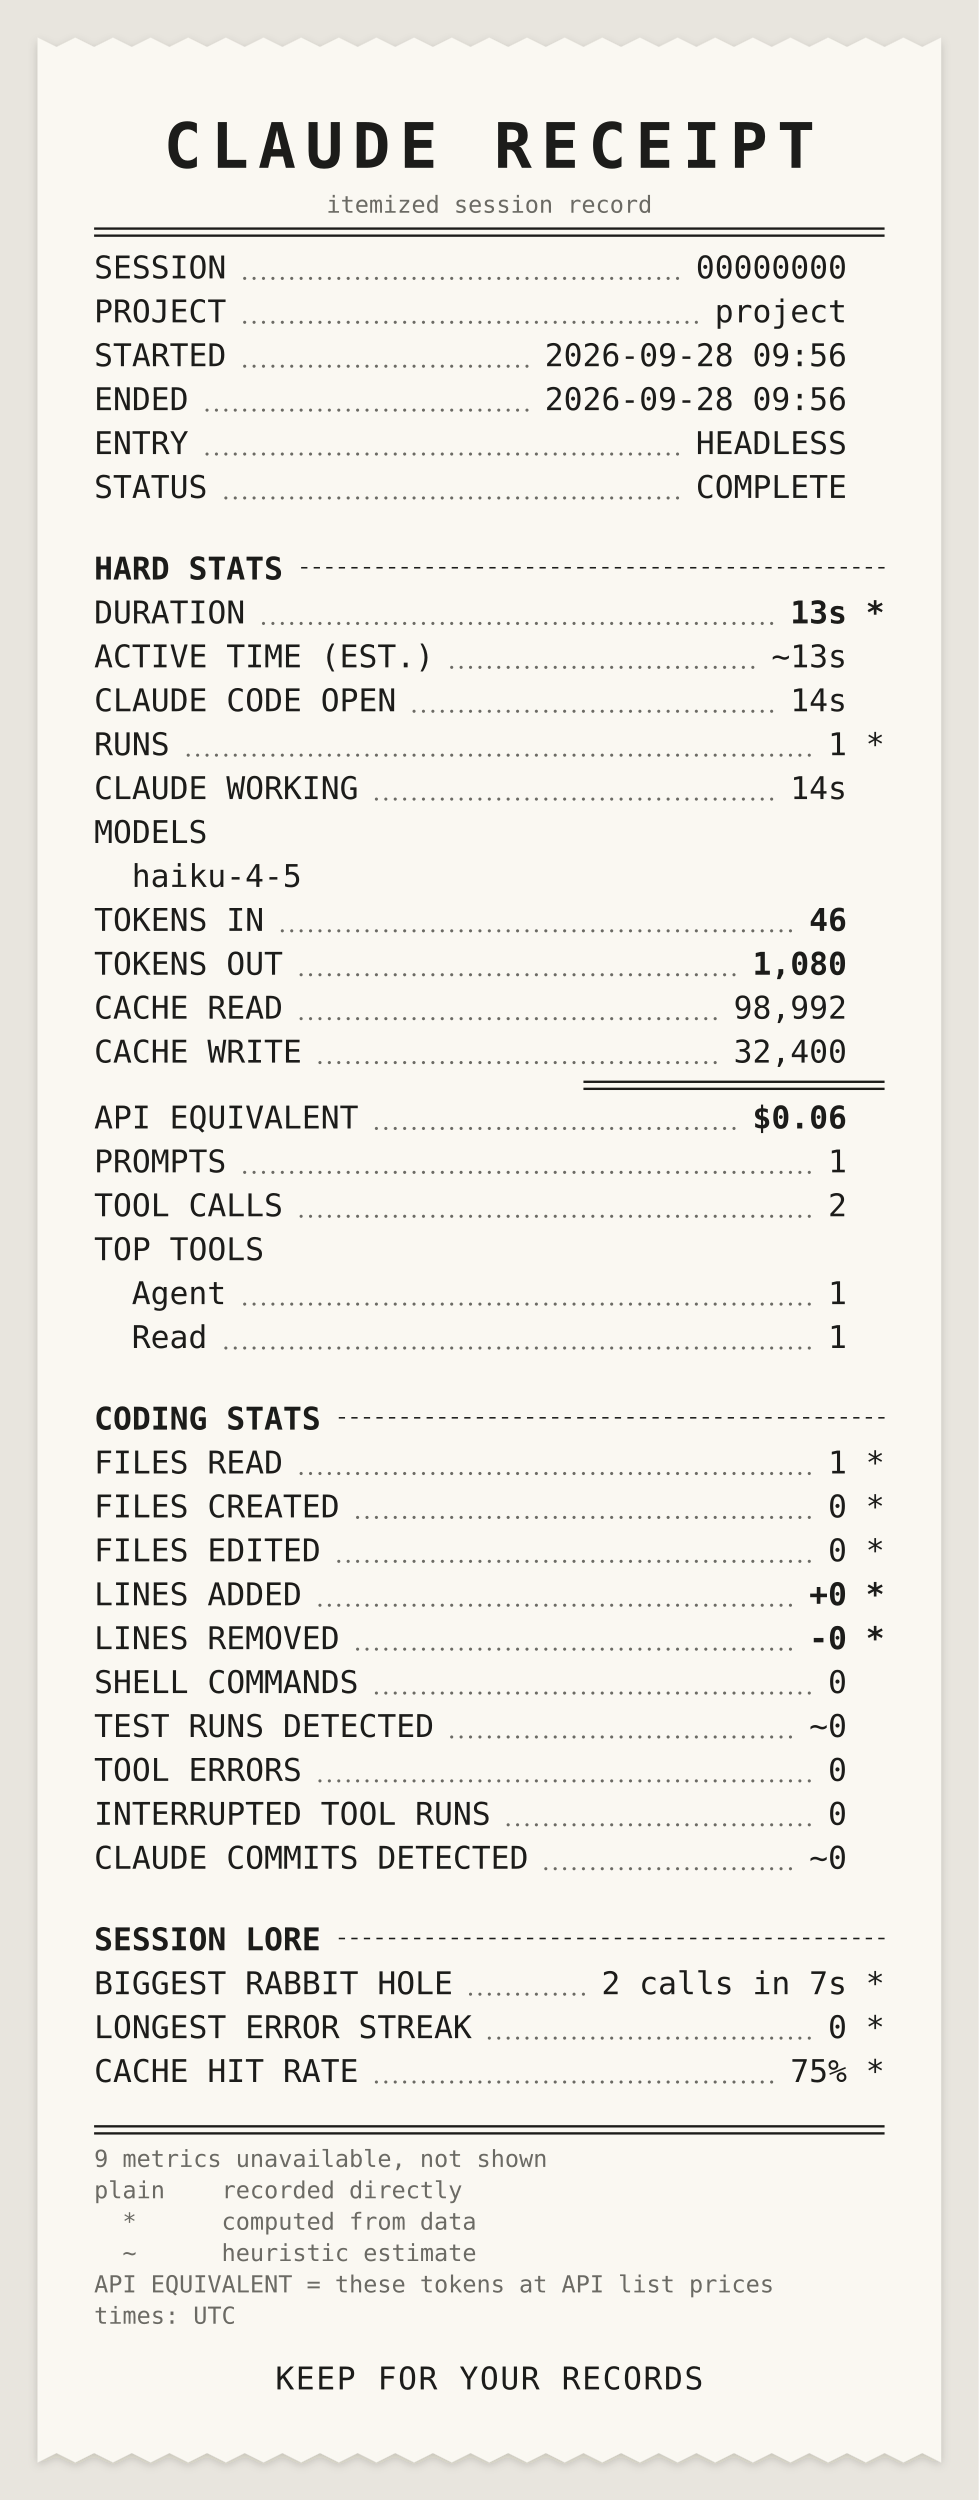
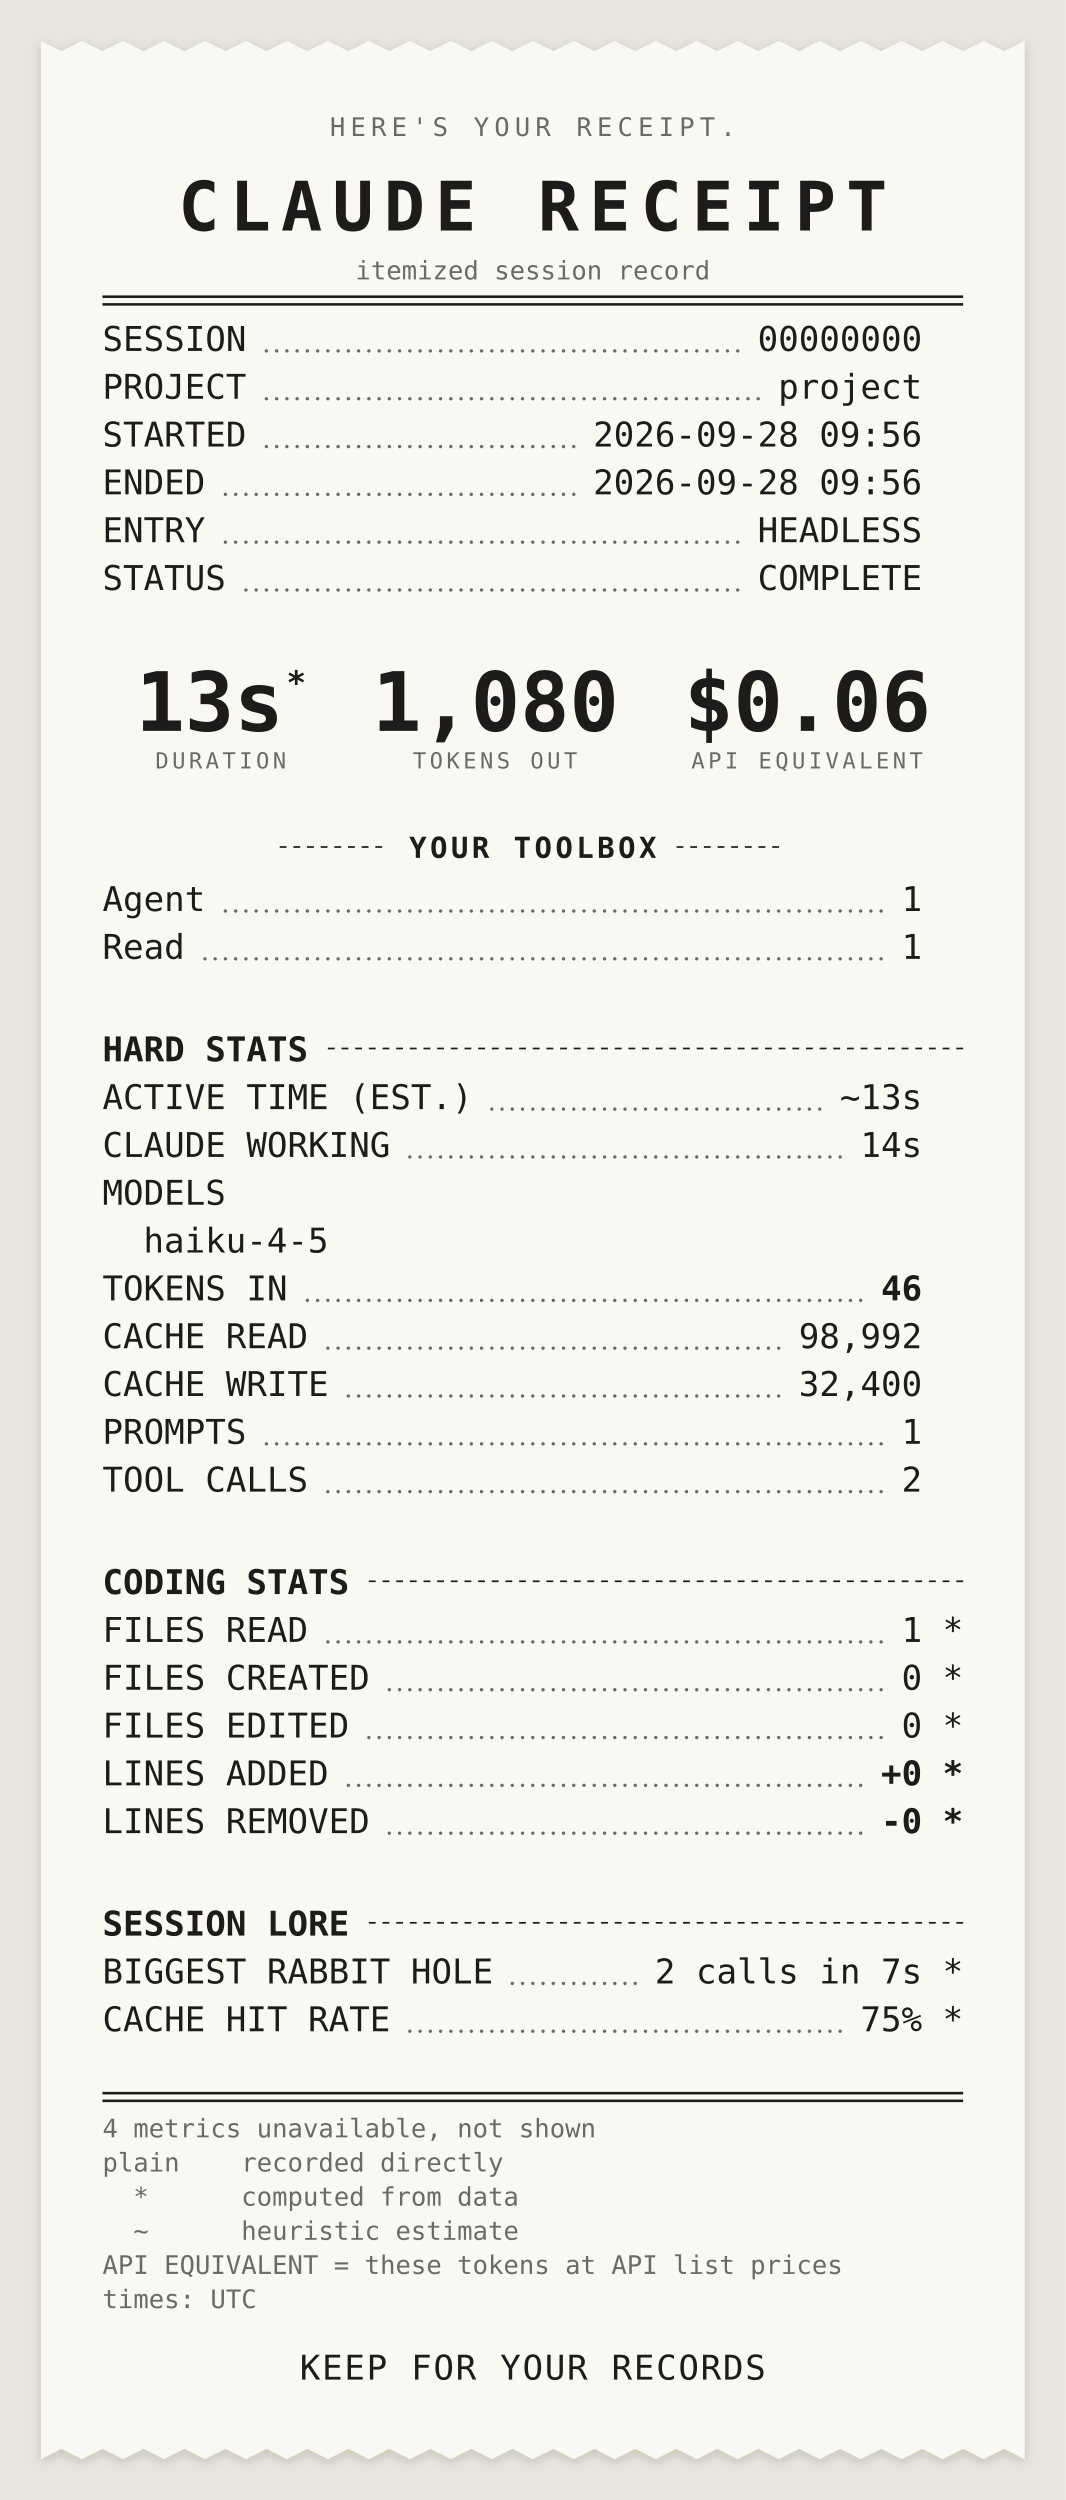
- <svg xmlns="http://www.w3.org/2000/svg" width="624" height="1594" viewBox="0 0 624 1594" xml:space="preserve">
+ <svg xmlns="http://www.w3.org/2000/svg" width="624" height="1464" viewBox="0 0 624 1464" xml:space="preserve">
  <defs>
    <style>text{font-family:"IBM Plex Mono",monospace;white-space:pre}</style>
    <filter id="paper-shadow" x="-5%" y="-2%" width="110%" height="104%">
      <feDropShadow dx="0" dy="2" stdDeviation="3" flood-color="#1C1C1A" flood-opacity="0.18" />
    </filter>
  </defs>
-   <rect width="624" height="1594" fill="#E8E5DE" />
-   <path d="M24 24L36 30L48 24L60 30L72 24L84 30L96 24L108 30L120 24L132 30L144 24L156 30L168 24L180 30L192 24L204 30L216 24L228 30L240 24L252 30L264 24L276 30L288 24L300 30L312 24L324 30L336 24L348 30L360 24L372 30L384 24L396 30L408 24L420 30L432 24L444 30L456 24L468 30L480 24L492 30L504 24L516 30L528 24L540 30L552 24L564 30L576 24L588 30L600 24L600 1570L588 1564L576 1570L564 1564L552 1570L540 1564L528 1570L516 1564L504 1570L492 1564L480 1570L468 1564L456 1570L444 1564L432 1570L420 1564L408 1570L396 1564L384 1570L372 1564L360 1570L348 1564L336 1570L324 1564L312 1570L300 1564L288 1570L276 1564L264 1570L252 1564L240 1570L228 1564L216 1570L204 1564L192 1570L180 1564L168 1570L156 1564L144 1570L132 1564L120 1570L108 1564L96 1570L84 1564L72 1570L60 1564L48 1570L36 1564L24 1570Z" fill="#FAF8F2" filter="url(#paper-shadow)" />
-   <text x="312" y="107" font-size="40" font-weight="700" fill="#1C1C1A" text-anchor="middle" letter-spacing="6">CLAUDE RECEIPT</text>
-   <text x="312" y="135.63" font-size="15" fill="#6B6A64" text-anchor="middle">itemized session record</text>
-   <line x1="60" y1="145.75" x2="564" y2="145.75" stroke="#1C1C1A" stroke-width="1.5" />
-   <line x1="60" y1="150.25" x2="564" y2="150.25" stroke="#1C1C1A" stroke-width="1.5" />
-   <text x="60" y="177.5" font-size="20" fill="#1C1C1A">SESSION</text>
-   <line x1="156" y1="177.5" x2="432" y2="177.5" stroke="#6B6A64" stroke-width="2" stroke-linecap="round" stroke-dasharray="0 6" />
-   <text x="540" y="177.5" font-size="20" fill="#1C1C1A" text-anchor="end">00000000</text>
-   <text x="60" y="205.5" font-size="20" fill="#1C1C1A">PROJECT</text>
-   <line x1="156" y1="205.5" x2="444" y2="205.5" stroke="#6B6A64" stroke-width="2" stroke-linecap="round" stroke-dasharray="0 6" />
-   <text x="540" y="205.5" font-size="20" fill="#1C1C1A" text-anchor="end">project</text>
-   <text x="60" y="233.5" font-size="20" fill="#1C1C1A">STARTED</text>
-   <line x1="156" y1="233.5" x2="336" y2="233.5" stroke="#6B6A64" stroke-width="2" stroke-linecap="round" stroke-dasharray="0 6" />
-   <text x="540" y="233.5" font-size="20" fill="#1C1C1A" text-anchor="end">2026-09-28 09:56</text>
-   <text x="60" y="261.5" font-size="20" fill="#1C1C1A">ENDED</text>
-   <line x1="132" y1="261.5" x2="336" y2="261.5" stroke="#6B6A64" stroke-width="2" stroke-linecap="round" stroke-dasharray="0 6" />
+   <rect width="624" height="1464" fill="#E8E5DE" />
+   <path d="M24 24L36 30L48 24L60 30L72 24L84 30L96 24L108 30L120 24L132 30L144 24L156 30L168 24L180 30L192 24L204 30L216 24L228 30L240 24L252 30L264 24L276 30L288 24L300 30L312 24L324 30L336 24L348 30L360 24L372 30L384 24L396 30L408 24L420 30L432 24L444 30L456 24L468 30L480 24L492 30L504 24L516 30L528 24L540 30L552 24L564 30L576 24L588 30L600 24L600 1440L588 1434L576 1440L564 1434L552 1440L540 1434L528 1440L516 1434L504 1440L492 1434L480 1440L468 1434L456 1440L444 1434L432 1440L420 1434L408 1440L396 1434L384 1440L372 1434L360 1440L348 1434L336 1440L324 1434L312 1440L300 1434L288 1440L276 1434L264 1440L252 1434L240 1440L228 1434L216 1440L204 1434L192 1440L180 1434L168 1440L156 1434L144 1440L132 1434L120 1440L108 1434L96 1440L84 1434L72 1440L60 1434L48 1440L36 1434L24 1440Z" fill="#FAF8F2" filter="url(#paper-shadow)" />
+   <text x="312" y="79.63" font-size="15" fill="#6B6A64" text-anchor="middle" letter-spacing="3">HERE'S YOUR RECEIPT.</text>
+   <text x="312" y="135" font-size="40" font-weight="700" fill="#1C1C1A" text-anchor="middle" letter-spacing="6">CLAUDE RECEIPT</text>
+   <text x="312" y="163.63" font-size="15" fill="#6B6A64" text-anchor="middle">itemized session record</text>
+   <line x1="60" y1="173.75" x2="564" y2="173.75" stroke="#1C1C1A" stroke-width="1.5" />
+   <line x1="60" y1="178.25" x2="564" y2="178.25" stroke="#1C1C1A" stroke-width="1.5" />
+   <text x="60" y="205.5" font-size="20" fill="#1C1C1A">SESSION</text>
+   <line x1="156" y1="205.5" x2="432" y2="205.5" stroke="#6B6A64" stroke-width="2" stroke-linecap="round" stroke-dasharray="0 6" />
+   <text x="540" y="205.5" font-size="20" fill="#1C1C1A" text-anchor="end">00000000</text>
+   <text x="60" y="233.5" font-size="20" fill="#1C1C1A">PROJECT</text>
+   <line x1="156" y1="233.5" x2="444" y2="233.5" stroke="#6B6A64" stroke-width="2" stroke-linecap="round" stroke-dasharray="0 6" />
+   <text x="540" y="233.5" font-size="20" fill="#1C1C1A" text-anchor="end">project</text>
+   <text x="60" y="261.5" font-size="20" fill="#1C1C1A">STARTED</text>
+   <line x1="156" y1="261.5" x2="336" y2="261.5" stroke="#6B6A64" stroke-width="2" stroke-linecap="round" stroke-dasharray="0 6" />
  <text x="540" y="261.5" font-size="20" fill="#1C1C1A" text-anchor="end">2026-09-28 09:56</text>
-   <text x="60" y="289.5" font-size="20" fill="#1C1C1A">ENTRY</text>
-   <line x1="132" y1="289.5" x2="432" y2="289.5" stroke="#6B6A64" stroke-width="2" stroke-linecap="round" stroke-dasharray="0 6" />
-   <text x="540" y="289.5" font-size="20" fill="#1C1C1A" text-anchor="end">HEADLESS</text>
-   <text x="60" y="317.5" font-size="20" fill="#1C1C1A">STATUS</text>
-   <line x1="144" y1="317.5" x2="432" y2="317.5" stroke="#6B6A64" stroke-width="2" stroke-linecap="round" stroke-dasharray="0 6" />
-   <text x="540" y="317.5" font-size="20" fill="#1C1C1A" text-anchor="end">COMPLETE</text>
-   <text x="60" y="369.5" font-size="20" font-weight="700" fill="#1C1C1A">HARD STATS</text>
-   <line x1="192" y1="362" x2="564" y2="362" stroke="#1C1C1A" stroke-width="1" stroke-dasharray="4 4" />
-   <text x="60" y="397.5" font-size="20" fill="#1C1C1A">DURATION</text>
-   <line x1="168" y1="397.5" x2="492" y2="397.5" stroke="#6B6A64" stroke-width="2" stroke-linecap="round" stroke-dasharray="0 6" />
-   <text x="540" y="397.5" font-size="20" font-weight="700" fill="#1C1C1A" text-anchor="end">13s</text>
-   <text x="552" y="397.5" font-size="20" font-weight="700" fill="#1C1C1A">*</text>
-   <text x="60" y="425.5" font-size="20" fill="#1C1C1A">ACTIVE TIME (EST.)</text>
-   <line x1="288" y1="425.5" x2="480" y2="425.5" stroke="#6B6A64" stroke-width="2" stroke-linecap="round" stroke-dasharray="0 6" />
-   <text x="540" y="425.5" font-size="20" fill="#1C1C1A" text-anchor="end">~13s</text>
-   <text x="60" y="453.5" font-size="20" fill="#1C1C1A">CLAUDE CODE OPEN</text>
-   <line x1="264" y1="453.5" x2="492" y2="453.5" stroke="#6B6A64" stroke-width="2" stroke-linecap="round" stroke-dasharray="0 6" />
-   <text x="540" y="453.5" font-size="20" fill="#1C1C1A" text-anchor="end">14s</text>
-   <text x="60" y="481.5" font-size="20" fill="#1C1C1A">RUNS</text>
-   <line x1="120" y1="481.5" x2="516" y2="481.5" stroke="#6B6A64" stroke-width="2" stroke-linecap="round" stroke-dasharray="0 6" />
-   <text x="540" y="481.5" font-size="20" fill="#1C1C1A" text-anchor="end">1</text>
-   <text x="552" y="481.5" font-size="20" fill="#1C1C1A">*</text>
-   <text x="60" y="509.5" font-size="20" fill="#1C1C1A">CLAUDE WORKING</text>
-   <line x1="240" y1="509.5" x2="492" y2="509.5" stroke="#6B6A64" stroke-width="2" stroke-linecap="round" stroke-dasharray="0 6" />
-   <text x="540" y="509.5" font-size="20" fill="#1C1C1A" text-anchor="end">14s</text>
-   <text x="60" y="537.5" font-size="20" fill="#1C1C1A">MODELS</text>
-   <text x="84" y="565.5" font-size="20" fill="#1C1C1A">haiku-4-5</text>
-   <text x="60" y="593.5" font-size="20" fill="#1C1C1A">TOKENS IN</text>
-   <line x1="180" y1="593.5" x2="504" y2="593.5" stroke="#6B6A64" stroke-width="2" stroke-linecap="round" stroke-dasharray="0 6" />
-   <text x="540" y="593.5" font-size="20" font-weight="700" fill="#1C1C1A" text-anchor="end">46</text>
-   <text x="60" y="621.5" font-size="20" fill="#1C1C1A">TOKENS OUT</text>
-   <line x1="192" y1="621.5" x2="468" y2="621.5" stroke="#6B6A64" stroke-width="2" stroke-linecap="round" stroke-dasharray="0 6" />
-   <text x="540" y="621.5" font-size="20" font-weight="700" fill="#1C1C1A" text-anchor="end">1,080</text>
-   <text x="60" y="649.5" font-size="20" fill="#1C1C1A">CACHE READ</text>
-   <line x1="192" y1="649.5" x2="456" y2="649.5" stroke="#6B6A64" stroke-width="2" stroke-linecap="round" stroke-dasharray="0 6" />
-   <text x="540" y="649.5" font-size="20" fill="#1C1C1A" text-anchor="end">98,992</text>
-   <text x="60" y="677.5" font-size="20" fill="#1C1C1A">CACHE WRITE</text>
-   <line x1="204" y1="677.5" x2="456" y2="677.5" stroke="#6B6A64" stroke-width="2" stroke-linecap="round" stroke-dasharray="0 6" />
-   <text x="540" y="677.5" font-size="20" fill="#1C1C1A" text-anchor="end">32,400</text>
-   <line x1="372" y1="689.75" x2="564" y2="689.75" stroke="#1C1C1A" stroke-width="1.5" />
-   <line x1="372" y1="694.25" x2="564" y2="694.25" stroke="#1C1C1A" stroke-width="1.5" />
-   <text x="60" y="719.5" font-size="20" fill="#1C1C1A">API EQUIVALENT</text>
-   <line x1="240" y1="719.5" x2="468" y2="719.5" stroke="#6B6A64" stroke-width="2" stroke-linecap="round" stroke-dasharray="0 6" />
-   <text x="540" y="719.5" font-size="20" font-weight="700" fill="#1C1C1A" text-anchor="end">$0.06</text>
-   <text x="60" y="747.5" font-size="20" fill="#1C1C1A">PROMPTS</text>
-   <line x1="156" y1="747.5" x2="516" y2="747.5" stroke="#6B6A64" stroke-width="2" stroke-linecap="round" stroke-dasharray="0 6" />
-   <text x="540" y="747.5" font-size="20" fill="#1C1C1A" text-anchor="end">1</text>
-   <text x="60" y="775.5" font-size="20" fill="#1C1C1A">TOOL CALLS</text>
-   <line x1="192" y1="775.5" x2="516" y2="775.5" stroke="#6B6A64" stroke-width="2" stroke-linecap="round" stroke-dasharray="0 6" />
-   <text x="540" y="775.5" font-size="20" fill="#1C1C1A" text-anchor="end">2</text>
-   <text x="60" y="803.5" font-size="20" fill="#1C1C1A">TOP TOOLS</text>
-   <text x="84" y="831.5" font-size="20" fill="#1C1C1A">Agent</text>
-   <line x1="156" y1="831.5" x2="516" y2="831.5" stroke="#6B6A64" stroke-width="2" stroke-linecap="round" stroke-dasharray="0 6" />
-   <text x="540" y="831.5" font-size="20" fill="#1C1C1A" text-anchor="end">1</text>
-   <text x="84" y="859.5" font-size="20" fill="#1C1C1A">Read</text>
-   <line x1="144" y1="859.5" x2="516" y2="859.5" stroke="#6B6A64" stroke-width="2" stroke-linecap="round" stroke-dasharray="0 6" />
-   <text x="540" y="859.5" font-size="20" fill="#1C1C1A" text-anchor="end">1</text>
-   <text x="60" y="911.5" font-size="20" font-weight="700" fill="#1C1C1A">CODING STATS</text>
-   <line x1="216" y1="904" x2="564" y2="904" stroke="#1C1C1A" stroke-width="1" stroke-dasharray="4 4" />
-   <text x="60" y="939.5" font-size="20" fill="#1C1C1A">FILES READ</text>
-   <line x1="192" y1="939.5" x2="516" y2="939.5" stroke="#6B6A64" stroke-width="2" stroke-linecap="round" stroke-dasharray="0 6" />
-   <text x="540" y="939.5" font-size="20" fill="#1C1C1A" text-anchor="end">1</text>
-   <text x="552" y="939.5" font-size="20" fill="#1C1C1A">*</text>
-   <text x="60" y="967.5" font-size="20" fill="#1C1C1A">FILES CREATED</text>
-   <line x1="228" y1="967.5" x2="516" y2="967.5" stroke="#6B6A64" stroke-width="2" stroke-linecap="round" stroke-dasharray="0 6" />
-   <text x="540" y="967.5" font-size="20" fill="#1C1C1A" text-anchor="end">0</text>
-   <text x="552" y="967.5" font-size="20" fill="#1C1C1A">*</text>
-   <text x="60" y="995.5" font-size="20" fill="#1C1C1A">FILES EDITED</text>
-   <line x1="216" y1="995.5" x2="516" y2="995.5" stroke="#6B6A64" stroke-width="2" stroke-linecap="round" stroke-dasharray="0 6" />
-   <text x="540" y="995.5" font-size="20" fill="#1C1C1A" text-anchor="end">0</text>
-   <text x="552" y="995.5" font-size="20" fill="#1C1C1A">*</text>
-   <text x="60" y="1023.5" font-size="20" fill="#1C1C1A">LINES ADDED</text>
-   <line x1="204" y1="1023.5" x2="504" y2="1023.5" stroke="#6B6A64" stroke-width="2" stroke-linecap="round" stroke-dasharray="0 6" />
-   <text x="540" y="1023.5" font-size="20" font-weight="700" fill="#1C1C1A" text-anchor="end">+0</text>
-   <text x="552" y="1023.5" font-size="20" font-weight="700" fill="#1C1C1A">*</text>
-   <text x="60" y="1051.5" font-size="20" fill="#1C1C1A">LINES REMOVED</text>
-   <line x1="228" y1="1051.5" x2="504" y2="1051.5" stroke="#6B6A64" stroke-width="2" stroke-linecap="round" stroke-dasharray="0 6" />
-   <text x="540" y="1051.5" font-size="20" font-weight="700" fill="#1C1C1A" text-anchor="end">-0</text>
-   <text x="552" y="1051.5" font-size="20" font-weight="700" fill="#1C1C1A">*</text>
-   <text x="60" y="1079.5" font-size="20" fill="#1C1C1A">SHELL COMMANDS</text>
-   <line x1="240" y1="1079.5" x2="516" y2="1079.5" stroke="#6B6A64" stroke-width="2" stroke-linecap="round" stroke-dasharray="0 6" />
-   <text x="540" y="1079.5" font-size="20" fill="#1C1C1A" text-anchor="end">0</text>
-   <text x="60" y="1107.5" font-size="20" fill="#1C1C1A">TEST RUNS DETECTED</text>
-   <line x1="288" y1="1107.5" x2="504" y2="1107.5" stroke="#6B6A64" stroke-width="2" stroke-linecap="round" stroke-dasharray="0 6" />
-   <text x="540" y="1107.5" font-size="20" fill="#1C1C1A" text-anchor="end">~0</text>
-   <text x="60" y="1135.5" font-size="20" fill="#1C1C1A">TOOL ERRORS</text>
-   <line x1="204" y1="1135.5" x2="516" y2="1135.5" stroke="#6B6A64" stroke-width="2" stroke-linecap="round" stroke-dasharray="0 6" />
-   <text x="540" y="1135.5" font-size="20" fill="#1C1C1A" text-anchor="end">0</text>
-   <text x="60" y="1163.5" font-size="20" fill="#1C1C1A">INTERRUPTED TOOL RUNS</text>
-   <line x1="324" y1="1163.5" x2="516" y2="1163.5" stroke="#6B6A64" stroke-width="2" stroke-linecap="round" stroke-dasharray="0 6" />
-   <text x="540" y="1163.5" font-size="20" fill="#1C1C1A" text-anchor="end">0</text>
-   <text x="60" y="1191.5" font-size="20" fill="#1C1C1A">CLAUDE COMMITS DETECTED</text>
-   <line x1="348" y1="1191.5" x2="504" y2="1191.5" stroke="#6B6A64" stroke-width="2" stroke-linecap="round" stroke-dasharray="0 6" />
-   <text x="540" y="1191.5" font-size="20" fill="#1C1C1A" text-anchor="end">~0</text>
-   <text x="60" y="1243.5" font-size="20" font-weight="700" fill="#1C1C1A">SESSION LORE</text>
-   <line x1="216" y1="1236" x2="564" y2="1236" stroke="#1C1C1A" stroke-width="1" stroke-dasharray="4 4" />
-   <text x="60" y="1271.5" font-size="20" fill="#1C1C1A">BIGGEST RABBIT HOLE</text>
-   <line x1="300" y1="1271.5" x2="372" y2="1271.5" stroke="#6B6A64" stroke-width="2" stroke-linecap="round" stroke-dasharray="0 6" />
-   <text x="540" y="1271.5" font-size="20" fill="#1C1C1A" text-anchor="end">2 calls in 7s</text>
-   <text x="552" y="1271.5" font-size="20" fill="#1C1C1A">*</text>
-   <text x="60" y="1299.5" font-size="20" fill="#1C1C1A">LONGEST ERROR STREAK</text>
-   <line x1="312" y1="1299.5" x2="516" y2="1299.5" stroke="#6B6A64" stroke-width="2" stroke-linecap="round" stroke-dasharray="0 6" />
-   <text x="540" y="1299.5" font-size="20" fill="#1C1C1A" text-anchor="end">0</text>
-   <text x="552" y="1299.5" font-size="20" fill="#1C1C1A">*</text>
-   <text x="60" y="1327.5" font-size="20" fill="#1C1C1A">CACHE HIT RATE</text>
-   <line x1="240" y1="1327.5" x2="492" y2="1327.5" stroke="#6B6A64" stroke-width="2" stroke-linecap="round" stroke-dasharray="0 6" />
-   <text x="540" y="1327.5" font-size="20" fill="#1C1C1A" text-anchor="end">75%</text>
-   <text x="552" y="1327.5" font-size="20" fill="#1C1C1A">*</text>
-   <line x1="60" y1="1355.75" x2="564" y2="1355.75" stroke="#1C1C1A" stroke-width="1.5" />
-   <line x1="60" y1="1360.25" x2="564" y2="1360.25" stroke="#1C1C1A" stroke-width="1.5" />
-   <text x="60" y="1381.63" font-size="15" fill="#6B6A64">9 metrics unavailable, not shown</text>
-   <text x="60" y="1401.63" font-size="15" fill="#6B6A64">plain    recorded directly</text>
-   <text x="60" y="1421.63" font-size="15" fill="#6B6A64">  *      computed from data</text>
-   <text x="60" y="1441.63" font-size="15" fill="#6B6A64">  ~      heuristic estimate</text>
-   <text x="60" y="1461.63" font-size="15" fill="#6B6A64">API EQUIVALENT = these tokens at API list prices</text>
-   <text x="60" y="1481.63" font-size="15" fill="#6B6A64">times: UTC</text>
-   <text x="312" y="1523.5" font-size="20" fill="#1C1C1A" text-anchor="middle" letter-spacing="1">KEEP FOR YOUR RECORDS</text>
+   <text x="60" y="289.5" font-size="20" fill="#1C1C1A">ENDED</text>
+   <line x1="132" y1="289.5" x2="336" y2="289.5" stroke="#6B6A64" stroke-width="2" stroke-linecap="round" stroke-dasharray="0 6" />
+   <text x="540" y="289.5" font-size="20" fill="#1C1C1A" text-anchor="end">2026-09-28 09:56</text>
+   <text x="60" y="317.5" font-size="20" fill="#1C1C1A">ENTRY</text>
+   <line x1="132" y1="317.5" x2="432" y2="317.5" stroke="#6B6A64" stroke-width="2" stroke-linecap="round" stroke-dasharray="0 6" />
+   <text x="540" y="317.5" font-size="20" fill="#1C1C1A" text-anchor="end">HEADLESS</text>
+   <text x="60" y="345.5" font-size="20" fill="#1C1C1A">STATUS</text>
+   <line x1="144" y1="345.5" x2="432" y2="345.5" stroke="#6B6A64" stroke-width="2" stroke-linecap="round" stroke-dasharray="0 6" />
+   <text x="540" y="345.5" font-size="20" fill="#1C1C1A" text-anchor="end">COMPLETE</text>
+   <text x="79.37" y="428" font-size="48" font-weight="700" fill="#1C1C1A">13s</text>
+   <text x="167.77" y="406.4" font-size="19" font-weight="700" fill="#1C1C1A">*</text>
+   <text x="129.27" y="450" font-size="13" fill="#6B6A64" text-anchor="middle" letter-spacing="2">DURATION</text>
+   <text x="217.9" y="428" font-size="48" font-weight="700" fill="#1C1C1A">1,080</text>
+   <text x="289.9" y="450" font-size="13" fill="#6B6A64" text-anchor="middle" letter-spacing="2">TOKENS OUT</text>
+   <text x="400.63" y="428" font-size="48" font-weight="700" fill="#1C1C1A">$0.06</text>
+   <text x="472.63" y="450" font-size="13" fill="#6B6A64" text-anchor="middle" letter-spacing="2">API EQUIVALENT</text>
+   <text x="312" y="502.38" font-size="17" font-weight="700" fill="#1C1C1A" text-anchor="middle" letter-spacing="2">YOUR TOOLBOX</text>
+   <line x1="163.8" y1="496" x2="227.8" y2="496" stroke="#1C1C1A" stroke-width="1" stroke-dasharray="4 4" />
+   <line x1="396.2" y1="496" x2="460.2" y2="496" stroke="#1C1C1A" stroke-width="1" stroke-dasharray="4 4" />
+   <text x="60" y="533.5" font-size="20" fill="#1C1C1A">Agent</text>
+   <line x1="132" y1="533.5" x2="516" y2="533.5" stroke="#6B6A64" stroke-width="2" stroke-linecap="round" stroke-dasharray="0 6" />
+   <text x="540" y="533.5" font-size="20" fill="#1C1C1A" text-anchor="end">1</text>
+   <text x="60" y="561.5" font-size="20" fill="#1C1C1A">Read</text>
+   <line x1="120" y1="561.5" x2="516" y2="561.5" stroke="#6B6A64" stroke-width="2" stroke-linecap="round" stroke-dasharray="0 6" />
+   <text x="540" y="561.5" font-size="20" fill="#1C1C1A" text-anchor="end">1</text>
+   <text x="60" y="621.5" font-size="20" font-weight="700" fill="#1C1C1A">HARD STATS</text>
+   <line x1="192" y1="614" x2="564" y2="614" stroke="#1C1C1A" stroke-width="1" stroke-dasharray="4 4" />
+   <text x="60" y="649.5" font-size="20" fill="#1C1C1A">ACTIVE TIME (EST.)</text>
+   <line x1="288" y1="649.5" x2="480" y2="649.5" stroke="#6B6A64" stroke-width="2" stroke-linecap="round" stroke-dasharray="0 6" />
+   <text x="540" y="649.5" font-size="20" fill="#1C1C1A" text-anchor="end">~13s</text>
+   <text x="60" y="677.5" font-size="20" fill="#1C1C1A">CLAUDE WORKING</text>
+   <line x1="240" y1="677.5" x2="492" y2="677.5" stroke="#6B6A64" stroke-width="2" stroke-linecap="round" stroke-dasharray="0 6" />
+   <text x="540" y="677.5" font-size="20" fill="#1C1C1A" text-anchor="end">14s</text>
+   <text x="60" y="705.5" font-size="20" fill="#1C1C1A">MODELS</text>
+   <text x="84" y="733.5" font-size="20" fill="#1C1C1A">haiku-4-5</text>
+   <text x="60" y="761.5" font-size="20" fill="#1C1C1A">TOKENS IN</text>
+   <line x1="180" y1="761.5" x2="504" y2="761.5" stroke="#6B6A64" stroke-width="2" stroke-linecap="round" stroke-dasharray="0 6" />
+   <text x="540" y="761.5" font-size="20" font-weight="700" fill="#1C1C1A" text-anchor="end">46</text>
+   <text x="60" y="789.5" font-size="20" fill="#1C1C1A">CACHE READ</text>
+   <line x1="192" y1="789.5" x2="456" y2="789.5" stroke="#6B6A64" stroke-width="2" stroke-linecap="round" stroke-dasharray="0 6" />
+   <text x="540" y="789.5" font-size="20" fill="#1C1C1A" text-anchor="end">98,992</text>
+   <text x="60" y="817.5" font-size="20" fill="#1C1C1A">CACHE WRITE</text>
+   <line x1="204" y1="817.5" x2="456" y2="817.5" stroke="#6B6A64" stroke-width="2" stroke-linecap="round" stroke-dasharray="0 6" />
+   <text x="540" y="817.5" font-size="20" fill="#1C1C1A" text-anchor="end">32,400</text>
+   <text x="60" y="845.5" font-size="20" fill="#1C1C1A">PROMPTS</text>
+   <line x1="156" y1="845.5" x2="516" y2="845.5" stroke="#6B6A64" stroke-width="2" stroke-linecap="round" stroke-dasharray="0 6" />
+   <text x="540" y="845.5" font-size="20" fill="#1C1C1A" text-anchor="end">1</text>
+   <text x="60" y="873.5" font-size="20" fill="#1C1C1A">TOOL CALLS</text>
+   <line x1="192" y1="873.5" x2="516" y2="873.5" stroke="#6B6A64" stroke-width="2" stroke-linecap="round" stroke-dasharray="0 6" />
+   <text x="540" y="873.5" font-size="20" fill="#1C1C1A" text-anchor="end">2</text>
+   <text x="60" y="933.5" font-size="20" font-weight="700" fill="#1C1C1A">CODING STATS</text>
+   <line x1="216" y1="926" x2="564" y2="926" stroke="#1C1C1A" stroke-width="1" stroke-dasharray="4 4" />
+   <text x="60" y="961.5" font-size="20" fill="#1C1C1A">FILES READ</text>
+   <line x1="192" y1="961.5" x2="516" y2="961.5" stroke="#6B6A64" stroke-width="2" stroke-linecap="round" stroke-dasharray="0 6" />
+   <text x="540" y="961.5" font-size="20" fill="#1C1C1A" text-anchor="end">1</text>
+   <text x="552" y="961.5" font-size="20" fill="#1C1C1A">*</text>
+   <text x="60" y="989.5" font-size="20" fill="#1C1C1A">FILES CREATED</text>
+   <line x1="228" y1="989.5" x2="516" y2="989.5" stroke="#6B6A64" stroke-width="2" stroke-linecap="round" stroke-dasharray="0 6" />
+   <text x="540" y="989.5" font-size="20" fill="#1C1C1A" text-anchor="end">0</text>
+   <text x="552" y="989.5" font-size="20" fill="#1C1C1A">*</text>
+   <text x="60" y="1017.5" font-size="20" fill="#1C1C1A">FILES EDITED</text>
+   <line x1="216" y1="1017.5" x2="516" y2="1017.5" stroke="#6B6A64" stroke-width="2" stroke-linecap="round" stroke-dasharray="0 6" />
+   <text x="540" y="1017.5" font-size="20" fill="#1C1C1A" text-anchor="end">0</text>
+   <text x="552" y="1017.5" font-size="20" fill="#1C1C1A">*</text>
+   <text x="60" y="1045.5" font-size="20" fill="#1C1C1A">LINES ADDED</text>
+   <line x1="204" y1="1045.5" x2="504" y2="1045.5" stroke="#6B6A64" stroke-width="2" stroke-linecap="round" stroke-dasharray="0 6" />
+   <text x="540" y="1045.5" font-size="20" font-weight="700" fill="#1C1C1A" text-anchor="end">+0</text>
+   <text x="552" y="1045.5" font-size="20" font-weight="700" fill="#1C1C1A">*</text>
+   <text x="60" y="1073.5" font-size="20" fill="#1C1C1A">LINES REMOVED</text>
+   <line x1="228" y1="1073.5" x2="504" y2="1073.5" stroke="#6B6A64" stroke-width="2" stroke-linecap="round" stroke-dasharray="0 6" />
+   <text x="540" y="1073.5" font-size="20" font-weight="700" fill="#1C1C1A" text-anchor="end">-0</text>
+   <text x="552" y="1073.5" font-size="20" font-weight="700" fill="#1C1C1A">*</text>
+   <text x="60" y="1133.5" font-size="20" font-weight="700" fill="#1C1C1A">SESSION LORE</text>
+   <line x1="216" y1="1126" x2="564" y2="1126" stroke="#1C1C1A" stroke-width="1" stroke-dasharray="4 4" />
+   <text x="60" y="1161.5" font-size="20" fill="#1C1C1A">BIGGEST RABBIT HOLE</text>
+   <line x1="300" y1="1161.5" x2="372" y2="1161.5" stroke="#6B6A64" stroke-width="2" stroke-linecap="round" stroke-dasharray="0 6" />
+   <text x="540" y="1161.5" font-size="20" fill="#1C1C1A" text-anchor="end">2 calls in 7s</text>
+   <text x="552" y="1161.5" font-size="20" fill="#1C1C1A">*</text>
+   <text x="60" y="1189.5" font-size="20" fill="#1C1C1A">CACHE HIT RATE</text>
+   <line x1="240" y1="1189.5" x2="492" y2="1189.5" stroke="#6B6A64" stroke-width="2" stroke-linecap="round" stroke-dasharray="0 6" />
+   <text x="540" y="1189.5" font-size="20" fill="#1C1C1A" text-anchor="end">75%</text>
+   <text x="552" y="1189.5" font-size="20" fill="#1C1C1A">*</text>
+   <line x1="60" y1="1225.75" x2="564" y2="1225.75" stroke="#1C1C1A" stroke-width="1.5" />
+   <line x1="60" y1="1230.25" x2="564" y2="1230.25" stroke="#1C1C1A" stroke-width="1.5" />
+   <text x="60" y="1251.63" font-size="15" fill="#6B6A64">4 metrics unavailable, not shown</text>
+   <text x="60" y="1271.63" font-size="15" fill="#6B6A64">plain    recorded directly</text>
+   <text x="60" y="1291.63" font-size="15" fill="#6B6A64">  *      computed from data</text>
+   <text x="60" y="1311.63" font-size="15" fill="#6B6A64">  ~      heuristic estimate</text>
+   <text x="60" y="1331.63" font-size="15" fill="#6B6A64">API EQUIVALENT = these tokens at API list prices</text>
+   <text x="60" y="1351.63" font-size="15" fill="#6B6A64">times: UTC</text>
+   <text x="312" y="1393.5" font-size="20" fill="#1C1C1A" text-anchor="middle" letter-spacing="1">KEEP FOR YOUR RECORDS</text>
</svg>
